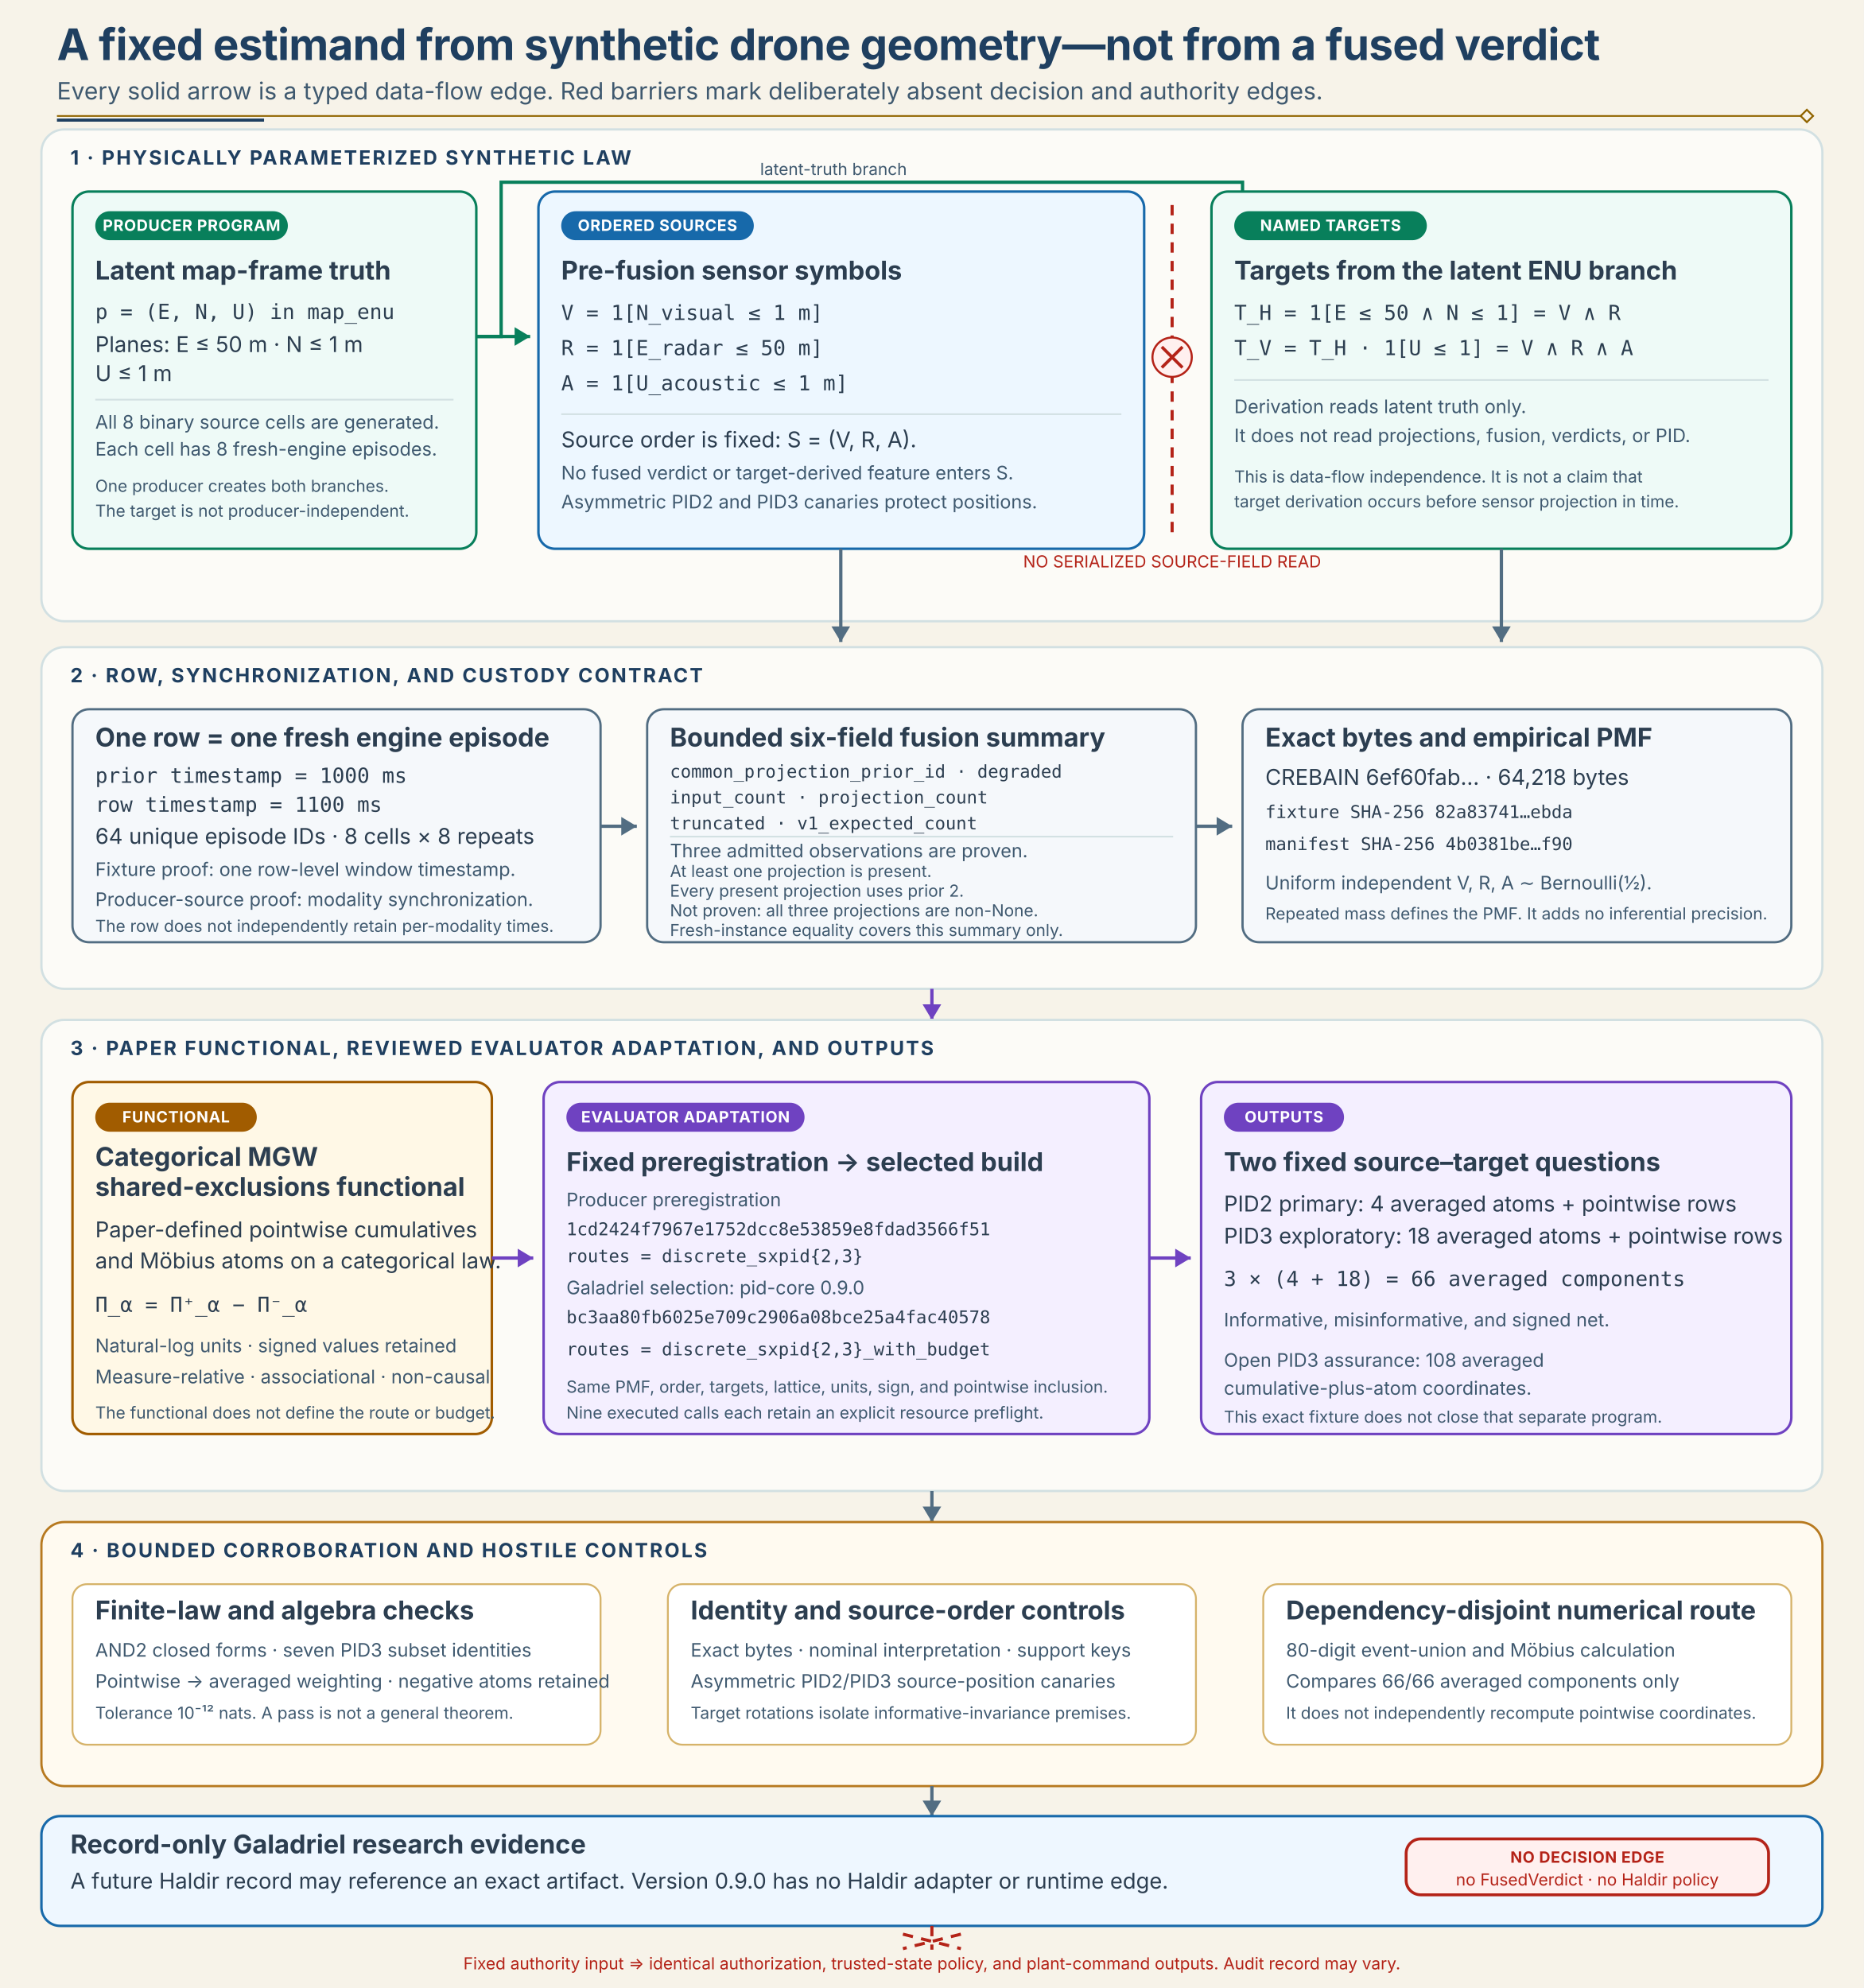
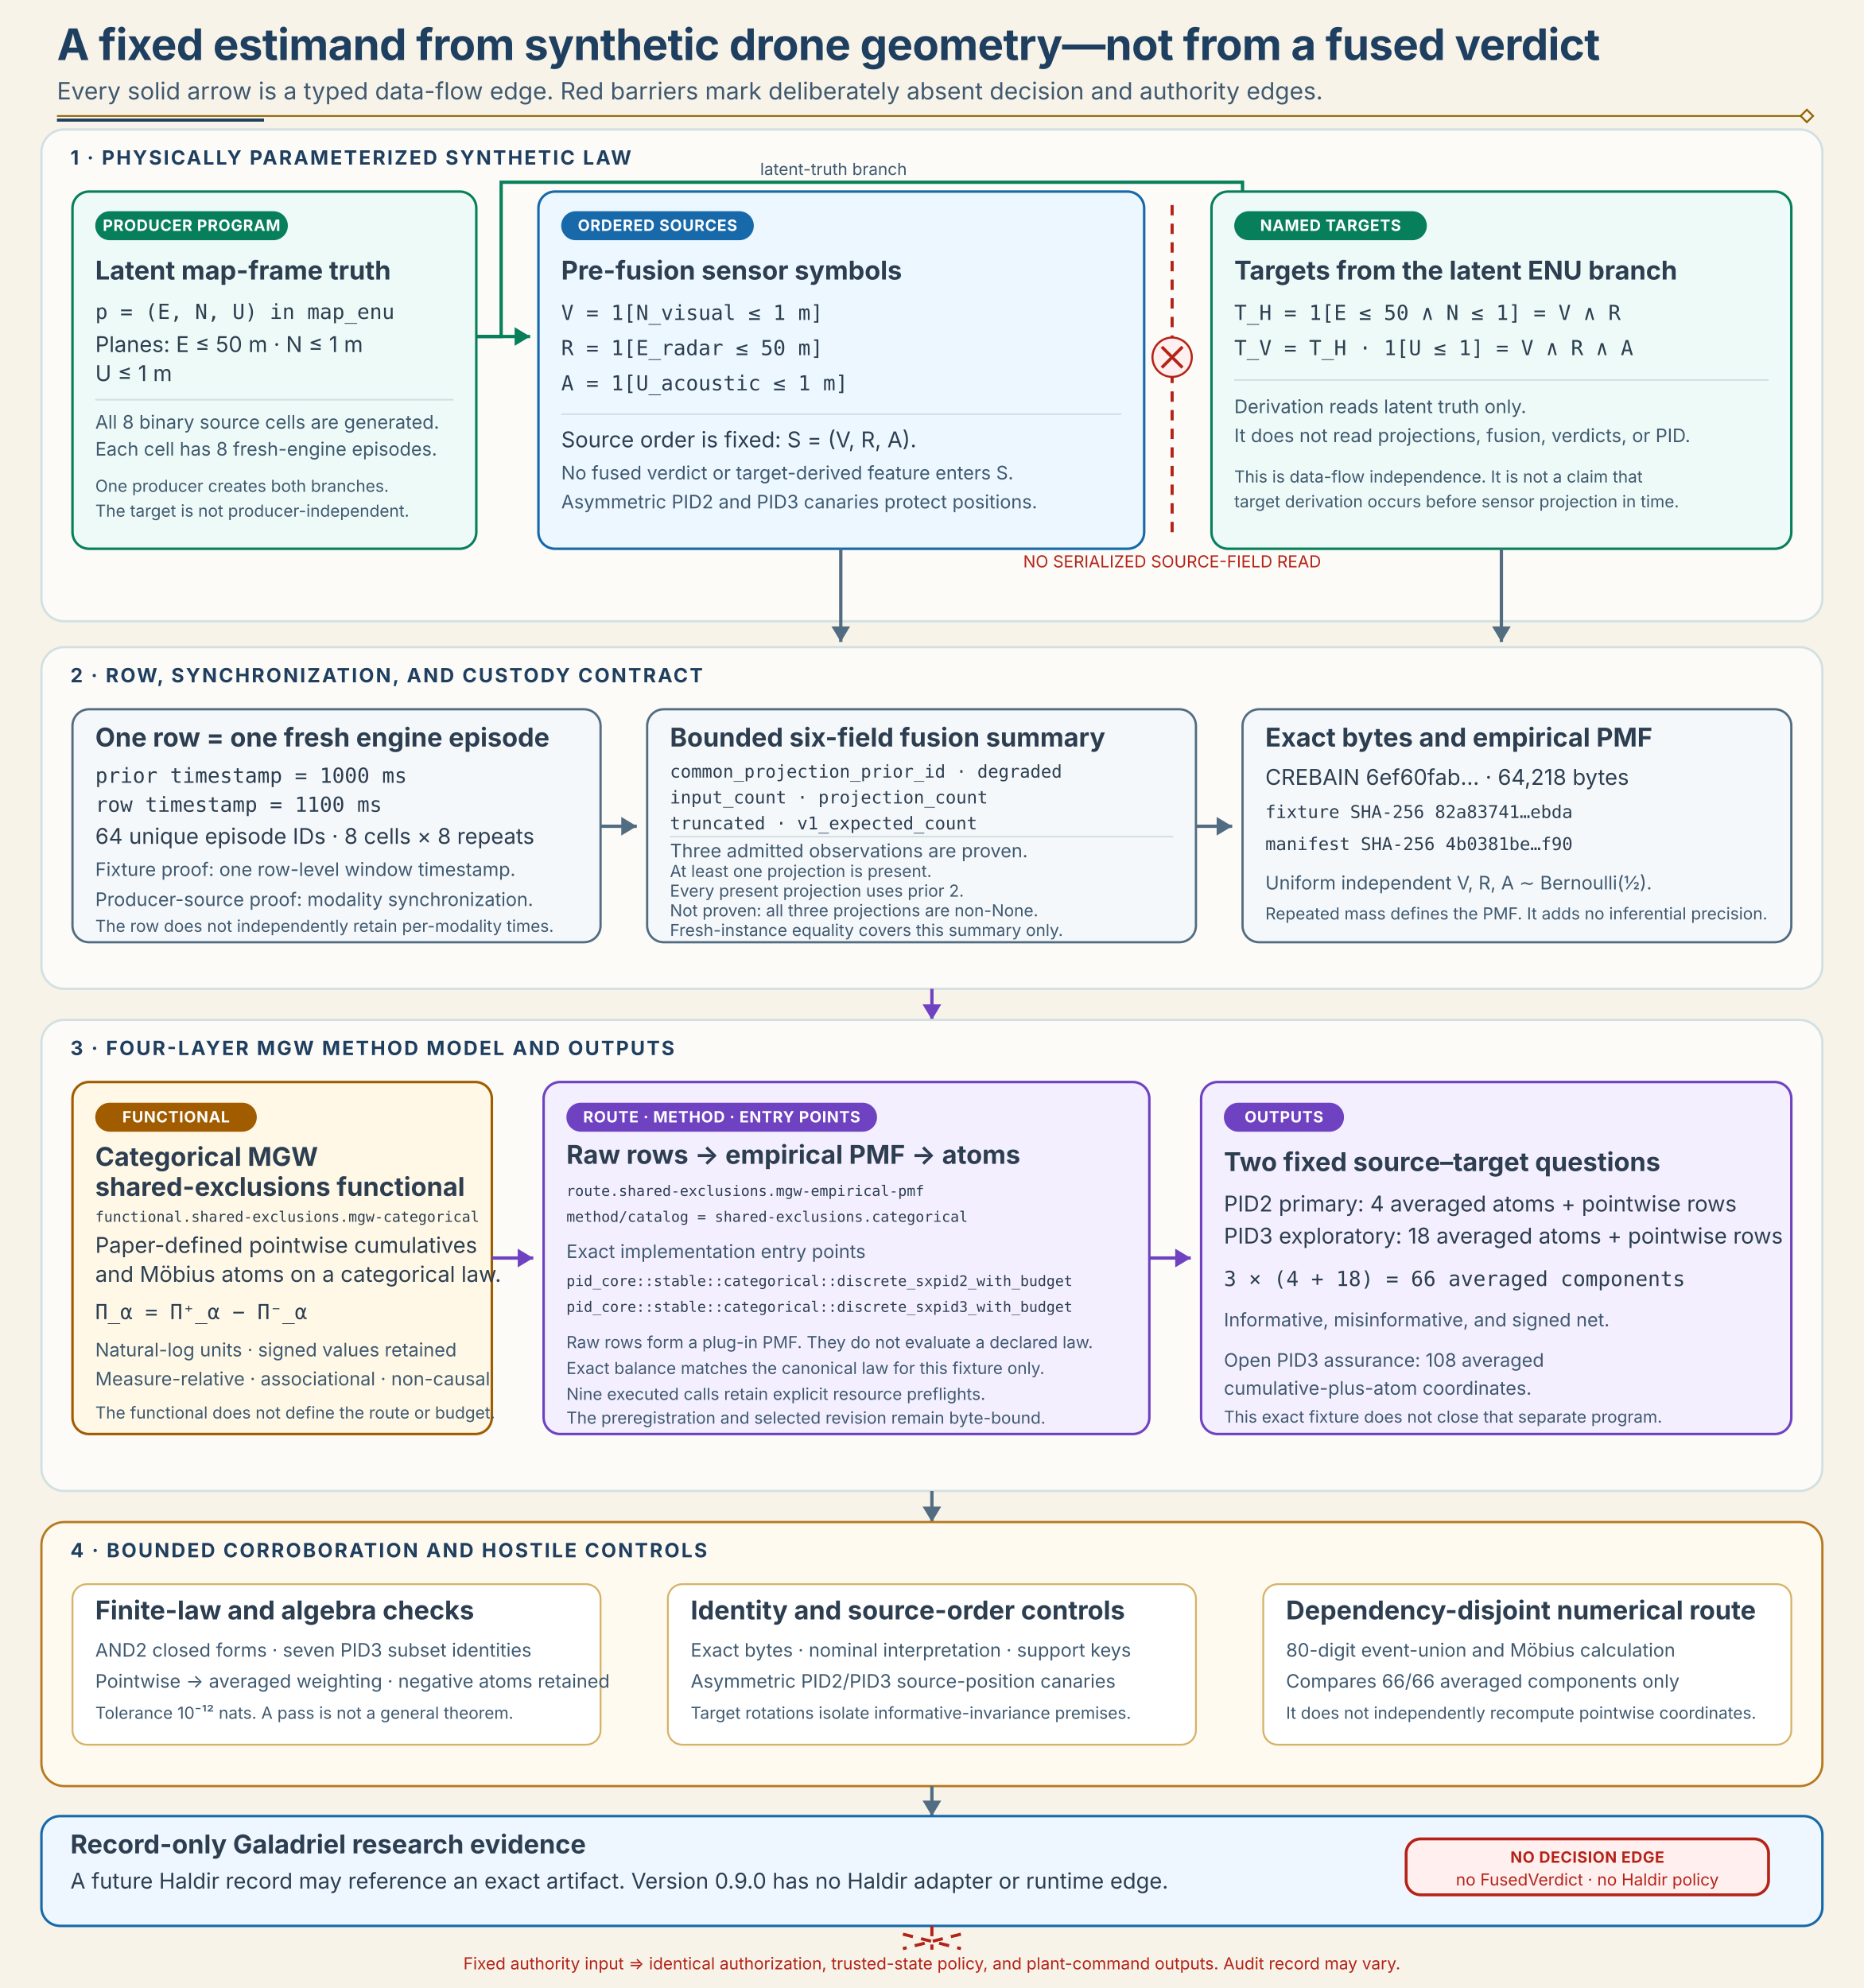
<svg xmlns="http://www.w3.org/2000/svg" width="1800" height="1920" viewBox="0 0 1800 1920" role="img" aria-labelledby="title desc" xml:lang="en" focusable="false">
  <defs>
    <style>
      text { font-family: "Source Sans 3", "Source Sans Pro", Inter, "IBM Plex Sans", Arial, Helvetica, sans-serif; }
      .title { font-size: 42px; font-weight: 700; letter-spacing: -0.5px; fill: #1F3F60; }
      .subtitle { font-size: 23px; fill: #3F596F; }
      .section { font-size: 19px; font-weight: 700; letter-spacing: 1.7px; fill: #1F3F60; }
      .node-title { font-size: 25px; font-weight: 700; fill: #2C3E50; }
      .body { font-size: 21px; fill: #2C3E50; }
      .small { font-size: 18px; fill: #3F596F; }
      .tiny { font-size: 16px; fill: #3F596F; }
      .equation { font-family: "IBM Plex Mono", Menlo, Consolas, monospace; font-size: 20px; fill: #2C3E50; }
      .mono-small { font-family: "IBM Plex Mono", Menlo, Consolas, monospace; font-size: 17px; fill: #2C3E50; }
+       .mono-tiny { font-family: "IBM Plex Mono", Menlo, Consolas, monospace; font-size: 14px; fill: #2C3E50; }
      .lane { fill: #FCFBF7; stroke: #D2E0E2; stroke-width: 2.2; }
      .physical { fill: #edf7ff; stroke: #1769aa; stroke-width: 2.4; }
      .truth { fill: #eefaf7; stroke: #087f5b; stroke-width: 2.4; }
      .contract { fill: #f5f8fb; stroke: #526d82; stroke-width: 2.2; }
      .functional { fill: #fff8e6; stroke: #a15c00; stroke-width: 2.4; }
      .pid { fill: #f4efff; stroke: #6f42c1; stroke-width: 2.4; }
      .check { fill: #fffaf0; stroke: #b7791f; stroke-width: 2.2; }
      .advisory { fill: #eef7ff; stroke: #1769aa; stroke-width: 2.4; }
      .firewall { fill: #fff0ef; stroke: #b42318; stroke-width: 2.8; }
      .arrow { fill: none; stroke: #526d82; stroke-width: 3.2; }
      .arrow-green { fill: none; stroke: #087f5b; stroke-width: 3.2; }
      .arrow-purple { fill: none; stroke: #6f42c1; stroke-width: 3.2; }
      .dashed { fill: none; stroke: #526d82; stroke-width: 2.7; stroke-dasharray: 9 7; }
      .arrowhead { fill: #526d82; }
      .arrowhead-green { fill: #087f5b; }
      .arrowhead-purple { fill: #6f42c1; }
      .nonedge { fill: none; stroke: #b42318; stroke-width: 3; stroke-dasharray: 10 8; }
      .divider { stroke: #D2E0E2; stroke-width: 1.6; }
      .badge { font-size: 15px; font-weight: 700; fill: #ffffff; letter-spacing: 0.5px; }
      .badge-dark { font-size: 15px; font-weight: 700; fill: #2C3E50; letter-spacing: 0.4px; }
      .danger-text { fill: #B42318; }
      .title-rule { stroke: #916400; stroke-width: 1.6; }
      .title-rule-accent { stroke: #1F3F60; stroke-width: 3; }
      .registration-diamond { fill: #F7F3E9; stroke: #916400; stroke-width: 1.8; }
    </style>
  </defs>
  <rect width="1800" height="1920" fill="#F7F3E9" />
  <text x="55" y="58" class="title">A fixed estimand from synthetic drone geometry—not from a fused verdict</text>
  <text x="55" y="96" class="subtitle">Every solid arrow is a typed data-flow edge. Red barriers mark deliberately absent decision and authority edges.</text>
  <line x1="55" y1="112" x2="1745" y2="112" class="title-rule" aria-hidden="true" />
  <line x1="55" y1="116" x2="255" y2="116" class="title-rule-accent" aria-hidden="true" />
  <path d="M1745 106 L1751 112 L1745 118 L1739 112 Z" class="registration-diamond" aria-hidden="true" />
  <rect x="40" y="125" width="1720" height="475" rx="22" class="lane" />
  <text x="68" y="159" class="section">1 · PHYSICALLY PARAMETERIZED SYNTHETIC LAW</text>
  <rect x="70" y="185" width="390" height="345" rx="16" class="truth" />
  <rect x="92" y="204" width="186" height="28" rx="14" fill="#087f5b" />
  <text x="185" y="223" text-anchor="middle" class="badge">PRODUCER PROGRAM</text>
  <text x="92" y="270" class="node-title">Latent map-frame truth</text>
  <text x="92" y="308" class="equation">p = (E, N, U) in map_enu</text>
  <text x="92" y="340" class="body">Planes: E ≤ 50 m · N ≤ 1 m</text>
  <text x="92" y="368" class="body">U ≤ 1 m</text>
  <line x1="92" y1="386" x2="438" y2="386" class="divider" />
  <text x="92" y="414" class="small">All 8 binary source cells are generated.</text>
  <text x="92" y="440" class="small">Each cell has 8 fresh-engine episodes.</text>
  <text x="92" y="475" class="tiny">One producer creates both branches.</text>
  <text x="92" y="499" class="tiny">The target is not producer-independent.</text>
  <path d="M460 325 H512" class="arrow-green" />
  <path d="M512 325 L497 316 L497 334 Z" class="arrowhead-green" aria-hidden="true" />
  <path d="M460 325 H484 V176 H1200 V208" class="arrow-green" />
  <path d="M1200 208 L1191 193 L1209 193 Z" class="arrowhead-green" aria-hidden="true" />
  <text x="805" y="169" text-anchor="middle" class="tiny">latent-truth branch</text>
  <rect x="520" y="185" width="585" height="345" rx="16" class="physical" />
  <rect x="542" y="204" width="186" height="28" rx="14" fill="#1769aa" />
  <text x="635" y="223" text-anchor="middle" class="badge">ORDERED SOURCES</text>
  <text x="542" y="270" class="node-title">Pre-fusion sensor symbols</text>
  <text x="542" y="309" class="equation">V = 1[N_visual ≤ 1 m]</text>
  <text x="542" y="343" class="equation">R = 1[E_radar ≤ 50 m]</text>
  <text x="542" y="377" class="equation">A = 1[U_acoustic ≤ 1 m]</text>
  <line x1="542" y1="400" x2="1083" y2="400" class="divider" />
  <text x="542" y="432" class="body">Source order is fixed: S = (V, R, A).</text>
  <text x="542" y="463" class="small">No fused verdict or target-derived feature enters S.</text>
  <text x="542" y="491" class="small">Asymmetric PID2 and PID3 canaries protect positions.</text>
  <line x1="1132" y1="198" x2="1132" y2="518" class="nonedge" />
  <rect x="1113" y="326" width="38" height="38" rx="19" fill="#fff0ef" stroke="#b42318" stroke-width="2" />
  <path d="M1122 335 L1142 355 M1142 335 L1122 355" stroke="#b42318" stroke-width="3" />
  <text x="1132" y="548" text-anchor="middle" class="tiny danger-text">NO SERIALIZED SOURCE-FIELD READ</text>
  <rect x="1170" y="185" width="560" height="345" rx="16" class="truth" />
  <rect x="1192" y="204" width="186" height="28" rx="14" fill="#087f5b" />
  <text x="1285" y="223" text-anchor="middle" class="badge">NAMED TARGETS</text>
  <text x="1192" y="270" class="node-title">Targets from the latent ENU branch</text>
  <text x="1192" y="309" class="equation">T_H = 1[E ≤ 50 ∧ N ≤ 1] = V ∧ R</text>
  <text x="1192" y="343" class="equation">T_V = T_H · 1[U ≤ 1] = V ∧ R ∧ A</text>
  <line x1="1192" y1="367" x2="1708" y2="367" class="divider" />
  <text x="1192" y="399" class="small">Derivation reads latent truth only.</text>
  <text x="1192" y="427" class="small">It does not read projections, fusion, verdicts, or PID.</text>
  <text x="1192" y="466" class="tiny">This is data-flow independence. It is not a claim that</text>
  <text x="1192" y="490" class="tiny">target derivation occurs before sensor projection in time.</text>
  <path d="M812 530 V620" class="arrow" />
  <path d="M812 620 L803 605 L821 605 Z" class="arrowhead" aria-hidden="true" />
  <path d="M1450 530 V620" class="arrow" />
  <path d="M1450 620 L1441 605 L1459 605 Z" class="arrowhead" aria-hidden="true" />
  <rect x="40" y="625" width="1720" height="330" rx="22" class="lane" />
  <text x="68" y="659" class="section">2 · ROW, SYNCHRONIZATION, AND CUSTODY CONTRACT</text>
  <rect x="70" y="685" width="510" height="225" rx="16" class="contract" />
  <text x="92" y="721" class="node-title">One row = one fresh engine episode</text>
  <text x="92" y="756" class="equation">prior timestamp = 1000 ms</text>
  <text x="92" y="784" class="equation">row timestamp = 1100 ms</text>
  <text x="92" y="815" class="body">64 unique episode IDs · 8 cells × 8 repeats</text>
  <text x="92" y="846" class="small">Fixture proof: one row-level window timestamp.</text>
  <text x="92" y="875" class="small">Producer-source proof: modality synchronization.</text>
  <text x="92" y="900" class="tiny">The row does not independently retain per-modality times.</text>
  <path d="M580 798 H615" class="arrow" />
  <path d="M615 798 L600 789 L600 807 Z" class="arrowhead" aria-hidden="true" />
  <rect x="625" y="685" width="530" height="225" rx="16" class="contract" />
  <text x="647" y="721" class="node-title">Bounded six-field fusion summary</text>
  <text x="647" y="751" class="mono-small">common_projection_prior_id · degraded</text>
  <text x="647" y="776" class="mono-small">input_count · projection_count</text>
  <text x="647" y="801" class="mono-small">truncated · v1_expected_count</text>
  <line x1="647" y1="808" x2="1133" y2="808" class="divider" />
  <text x="647" y="828" class="small">Three admitted observations are proven.</text>
  <text x="647" y="847" class="tiny">At least one projection is present.</text>
  <text x="647" y="866" class="tiny">Every present projection uses prior 2.</text>
  <text x="647" y="885" class="tiny">Not proven: all three projections are non-None.</text>
  <text x="647" y="904" class="tiny">Fresh-instance equality covers this summary only.</text>
  <path d="M1155 798 H1190" class="arrow" />
  <path d="M1190 798 L1175 789 L1175 807 Z" class="arrowhead" aria-hidden="true" />
  <rect x="1200" y="685" width="530" height="225" rx="16" class="contract" />
  <text x="1222" y="721" class="node-title">Exact bytes and empirical PMF</text>
  <text x="1222" y="758" class="body">CREBAIN 6ef60fab… · 64,218 bytes</text>
  <text x="1222" y="790" class="mono-small">fixture SHA-256  82a83741…ebda</text>
  <text x="1222" y="821" class="mono-small">manifest SHA-256 4b0381be…f90</text>
  <text x="1222" y="859" class="small">Uniform independent V, R, A ∼ Bernoulli(½).</text>
  <text x="1222" y="888" class="tiny">Repeated mass defines the PMF. It adds no inferential precision.</text>
  <path d="M900 955 V985" class="arrow-purple" />
  <path d="M900 985 L891 970 L909 970 Z" class="arrowhead-purple" aria-hidden="true" />
  <rect x="40" y="985" width="1720" height="455" rx="22" class="lane" />
-   <text x="68" y="1019" class="section">3 · PAPER FUNCTIONAL, REVIEWED EVALUATOR ADAPTATION, AND OUTPUTS</text>
+   <text x="68" y="1019" class="section">3 · FOUR-LAYER MGW METHOD MODEL AND OUTPUTS</text>
  <rect x="70" y="1045" width="405" height="340" rx="16" class="functional" />
  <rect x="92" y="1065" width="156" height="28" rx="14" fill="#a15c00" />
  <text x="170" y="1084" text-anchor="middle" class="badge">FUNCTIONAL</text>
  <text x="92" y="1126" class="node-title">Categorical MGW</text>
  <text x="92" y="1155" class="node-title">shared-exclusions functional</text>
-   <text x="92" y="1195" class="body">Paper-defined pointwise cumulatives</text>
-   <text x="92" y="1225" class="body">and Möbius atoms on a categorical law.</text>
-   <text x="92" y="1267" class="equation">Π_α = Π⁺_α − Π⁻_α</text>
-   <text x="92" y="1306" class="small">Natural-log units · signed values retained</text>
-   <text x="92" y="1336" class="small">Measure-relative · associational · non-causal</text>
+   <text x="92" y="1180" class="mono-tiny">functional.shared-exclusions.mgw-categorical</text>
+   <text x="92" y="1210" class="body">Paper-defined pointwise cumulatives</text>
+   <text x="92" y="1238" class="body">and Möbius atoms on a categorical law.</text>
+   <text x="92" y="1274" class="equation">Π_α = Π⁺_α − Π⁻_α</text>
+   <text x="92" y="1310" class="small">Natural-log units · signed values retained</text>
+   <text x="92" y="1338" class="small">Measure-relative · associational · non-causal</text>
  <text x="92" y="1370" class="tiny">The functional does not define the route or budget.</text>
  <path d="M475 1215 H515" class="arrow-purple" />
  <path d="M515 1215 L500 1206 L500 1224 Z" class="arrowhead-purple" aria-hidden="true" />
  <rect x="525" y="1045" width="585" height="340" rx="16" class="pid" />
-   <rect x="547" y="1065" width="230" height="28" rx="14" fill="#6f42c1" />
-   <text x="662" y="1084" text-anchor="middle" class="badge">EVALUATOR ADAPTATION</text>
-   <text x="547" y="1131" class="node-title">Fixed preregistration → selected build</text>
-   <text x="547" y="1165" class="small">Producer preregistration</text>
-   <text x="547" y="1193" class="mono-small">1cd2424f7967e1752dcc8e53859e8fdad3566f51</text>
-   <text x="547" y="1219" class="mono-small">routes = discrete_sxpid{2,3}</text>
-   <text x="547" y="1250" class="small">Galadriel selection: pid-core 0.9.0</text>
-   <text x="547" y="1278" class="mono-small">bc3aa80fb6025e709c2906a08bce25a4fac40578</text>
-   <text x="547" y="1309" class="mono-small">routes = discrete_sxpid{2,3}_with_budget</text>
-   <text x="547" y="1345" class="tiny">Same PMF, order, targets, lattice, units, sign, and pointwise inclusion.</text>
-   <text x="547" y="1370" class="tiny">Nine executed calls each retain an explicit resource preflight.</text>
+   <rect x="547" y="1065" width="300" height="28" rx="14" fill="#6f42c1" />
+   <text x="697" y="1084" text-anchor="middle" class="badge">ROUTE · METHOD · ENTRY POINTS</text>
+   <text x="547" y="1124" class="node-title">Raw rows → empirical PMF → atoms</text>
+   <text x="547" y="1155" class="mono-tiny">route.shared-exclusions.mgw-empirical-pmf</text>
+   <text x="547" y="1180" class="mono-tiny">method/catalog = shared-exclusions.categorical</text>
+   <text x="547" y="1215" class="small">Exact implementation entry points</text>
+   <text x="547" y="1242" class="mono-tiny">pid_core::stable::categorical::discrete_sxpid2_with_budget</text>
+   <text x="547" y="1267" class="mono-tiny">pid_core::stable::categorical::discrete_sxpid3_with_budget</text>
+   <text x="547" y="1302" class="tiny">Raw rows form a plug-in PMF. They do not evaluate a declared law.</text>
+   <text x="547" y="1327" class="tiny">Exact balance matches the canonical law for this fixture only.</text>
+   <text x="547" y="1352" class="tiny">Nine executed calls retain explicit resource preflights.</text>
+   <text x="547" y="1375" class="tiny">The preregistration and selected revision remain byte-bound.</text>
  <path d="M1110 1215 H1150" class="arrow-purple" />
  <path d="M1150 1215 L1135 1206 L1135 1224 Z" class="arrowhead-purple" aria-hidden="true" />
  <rect x="1160" y="1045" width="570" height="340" rx="16" class="pid" />
  <rect x="1182" y="1065" width="116" height="28" rx="14" fill="#6f42c1" />
  <text x="1240" y="1084" text-anchor="middle" class="badge">OUTPUTS</text>
  <text x="1182" y="1131" class="node-title">Two fixed source–target questions</text>
  <text x="1182" y="1170" class="body">PID2 primary: 4 averaged atoms + pointwise rows</text>
  <text x="1182" y="1201" class="body">PID3 exploratory: 18 averaged atoms + pointwise rows</text>
  <text x="1182" y="1242" class="equation">3 × (4 + 18) = 66 averaged components</text>
  <text x="1182" y="1281" class="small">Informative, misinformative, and signed net.</text>
  <text x="1182" y="1320" class="small">Open PID3 assurance: 108 averaged</text>
  <text x="1182" y="1347" class="small">cumulative-plus-atom coordinates.</text>
  <text x="1182" y="1374" class="tiny">This exact fixture does not close that separate program.</text>
  <path d="M900 1440 V1470" class="arrow" />
  <path d="M900 1470 L891 1455 L909 1455 Z" class="arrowhead" aria-hidden="true" />
  <rect x="40" y="1470" width="1720" height="255" rx="22" class="check" />
  <text x="68" y="1504" class="section">4 · BOUNDED CORROBORATION AND HOSTILE CONTROLS</text>
  <rect x="70" y="1530" width="510" height="155" rx="14" fill="#ffffff" stroke="#d6b36a" stroke-width="1.8" />
  <text x="92" y="1564" class="node-title">Finite-law and algebra checks</text>
  <text x="92" y="1600" class="small">AND2 closed forms · seven PID3 subset identities</text>
  <text x="92" y="1630" class="small">Pointwise → averaged weighting · negative atoms retained</text>
  <text x="92" y="1660" class="tiny">Tolerance 10⁻¹² nats. A pass is not a general theorem.</text>
  <rect x="645" y="1530" width="510" height="155" rx="14" fill="#ffffff" stroke="#d6b36a" stroke-width="1.8" />
  <text x="667" y="1564" class="node-title">Identity and source-order controls</text>
  <text x="667" y="1600" class="small">Exact bytes · nominal interpretation · support keys</text>
  <text x="667" y="1630" class="small">Asymmetric PID2/PID3 source-position canaries</text>
  <text x="667" y="1660" class="tiny">Target rotations isolate informative-invariance premises.</text>
  <rect x="1220" y="1530" width="510" height="155" rx="14" fill="#ffffff" stroke="#d6b36a" stroke-width="1.8" />
  <text x="1242" y="1564" class="node-title">Dependency-disjoint numerical route</text>
  <text x="1242" y="1600" class="small">80-digit event-union and Möbius calculation</text>
  <text x="1242" y="1630" class="small">Compares 66/66 averaged components only</text>
  <text x="1242" y="1660" class="tiny">It does not independently recompute pointwise coordinates.</text>
  <path d="M900 1725 V1754" class="arrow" />
  <path d="M900 1754 L891 1739 L909 1739 Z" class="arrowhead" aria-hidden="true" />
  <rect x="40" y="1754" width="1720" height="106" rx="18" class="advisory" />
  <text x="68" y="1790" class="node-title">Record-only Galadriel research evidence</text>
  <text x="68" y="1824" class="body">A future Haldir record may reference an exact artifact. Version 0.9.0 has no Haldir adapter or runtime edge.</text>
  <rect x="1358" y="1776" width="350" height="54" rx="14" class="firewall" />
  <text x="1533" y="1799" text-anchor="middle" class="badge-dark danger-text">NO DECISION EDGE</text>
  <text x="1533" y="1821" text-anchor="middle" class="tiny danger-text">no FusedVerdict · no Haldir policy</text>
  <line x1="900" y1="1860" x2="900" y2="1883" class="nonedge" />
  <path d="M872 1868 L928 1882 M928 1868 L872 1882" class="nonedge" />
  <text x="900" y="1902" text-anchor="middle" class="tiny danger-text">Fixed authority input ⇒ identical authorization, trusted-state policy, and plant-command outputs. Audit record may vary.</text>
</svg>
